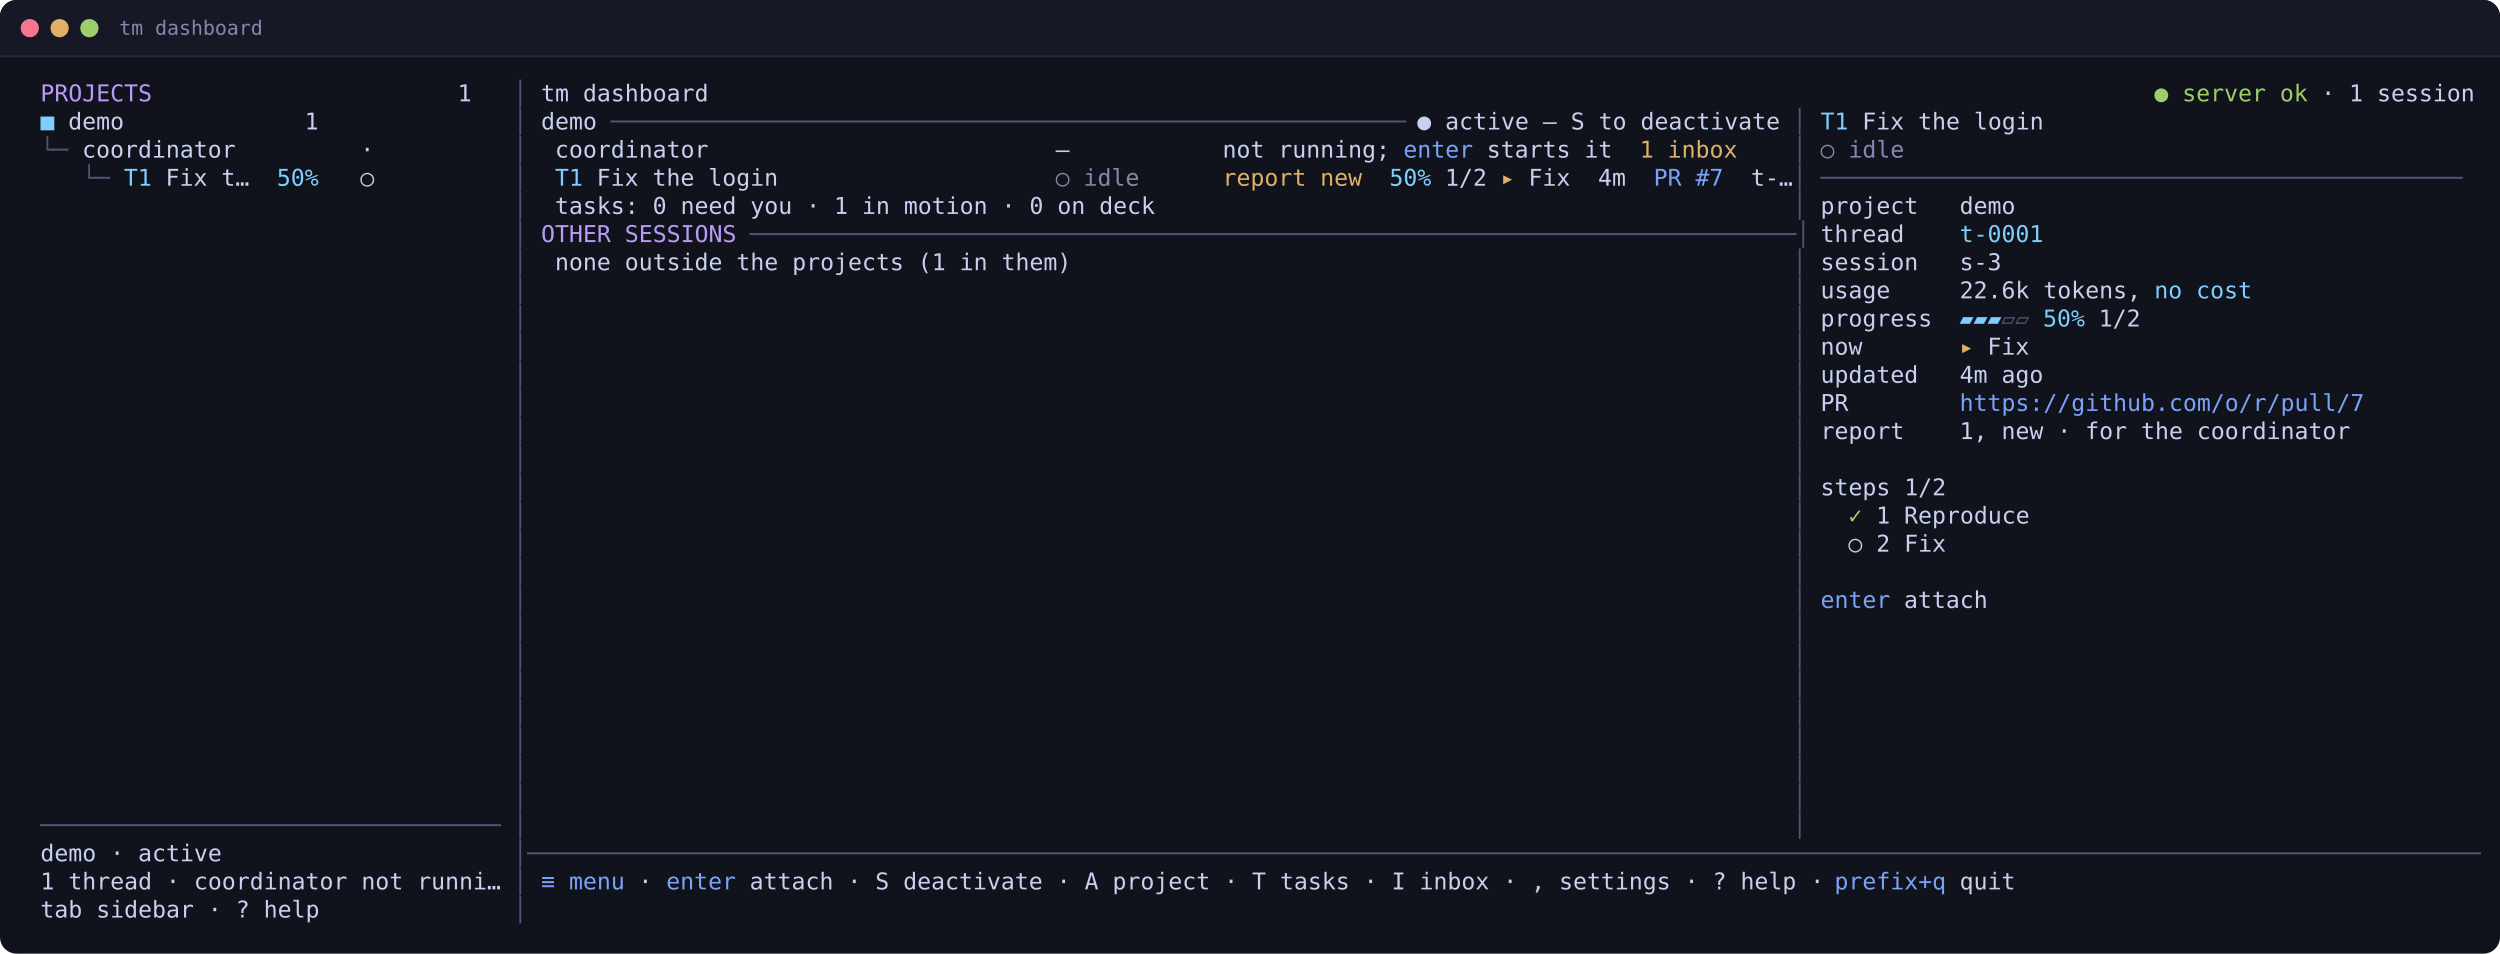
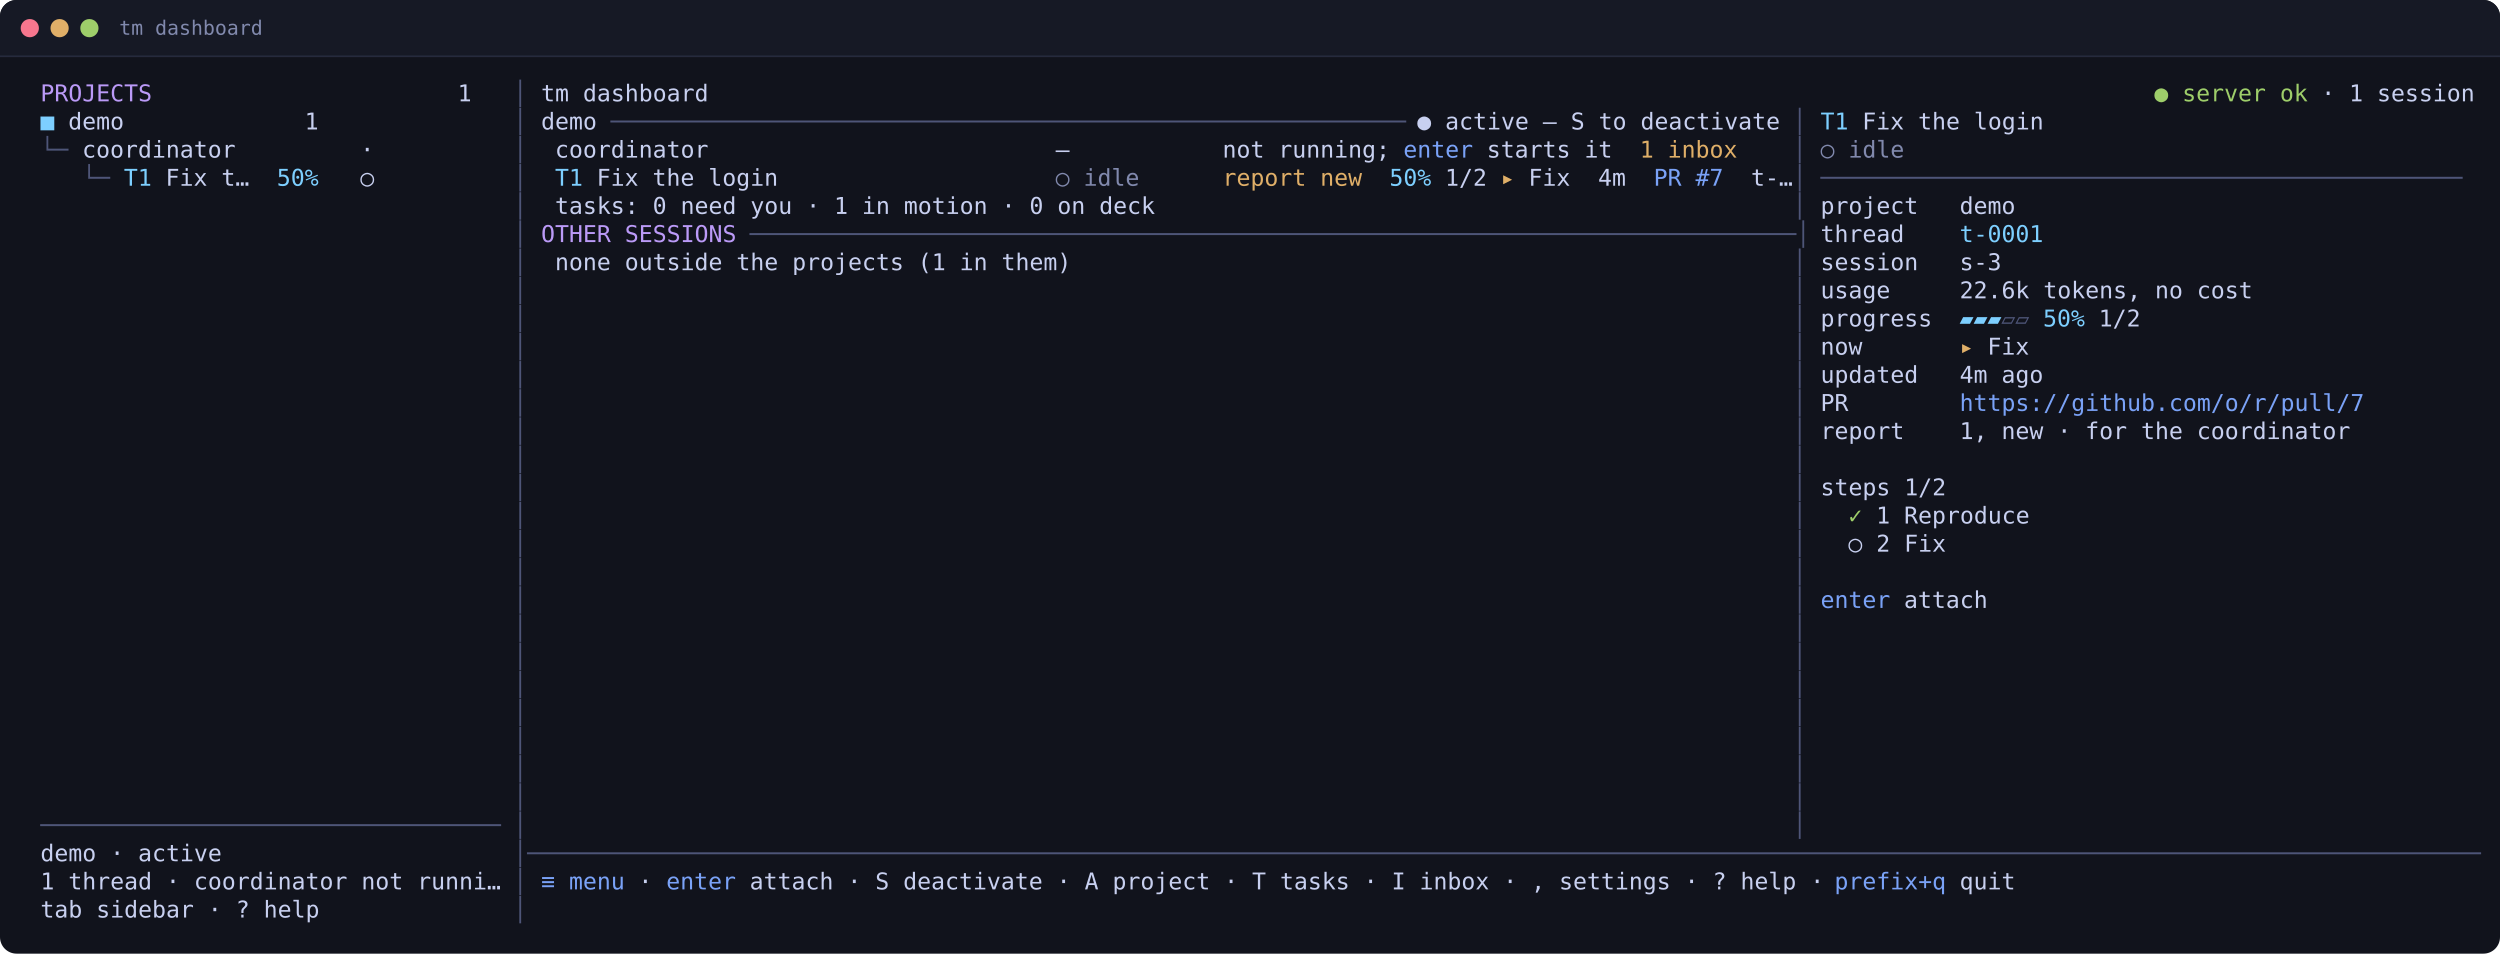
<svg xmlns="http://www.w3.org/2000/svg" width="1510" height="576" viewBox="0 0 1510 576" role="img" aria-labelledby="t">
  <style>text{font:14px ui-monospace,SFMono-Regular,Menlo,Consolas,'DejaVu Sans Mono','Liberation Mono',monospace;white-space:pre}</style>
  <rect width="1510" height="576" rx="10" fill="#11131c" />
  <rect width="1510" height="34" rx="10" fill="#161925" />
  <rect y="24" width="1510" height="10" fill="#161925" />
  <line x1="0" y1="34" x2="1510" y2="34" stroke="#262a3d" />
  <circle cx="18" cy="17" r="5.5" fill="#f7768e" />
  <circle cx="36" cy="17" r="5.5" fill="#e0af68" />
  <circle cx="54" cy="17" r="5.5" fill="#9ece6a" />
  <text x="72" y="21" fill="#8189ad" style="font-size:12px">tm dashboard</text>
  <text x="24.4" y="61.2" fill="#bb9af7" font-weight="700" textLength="67.2" lengthAdjust="spacingAndGlyphs">PROJECTS</text>
  <text x="276.4" y="61.2" fill="#c8d0f0">1</text>
  <text x="310.0" y="61.2" fill="#4e5578">│</text>
  <text x="326.8" y="61.2" fill="#c8d0f0" font-weight="700" textLength="100.8" lengthAdjust="spacingAndGlyphs">tm dashboard</text>
  <text x="1301.2" y="61.2" fill="#9ece6a" textLength="92.4" lengthAdjust="spacingAndGlyphs">● server ok</text>
  <text x="1402.0" y="61.2" fill="#c8d0f0" textLength="92.4" lengthAdjust="spacingAndGlyphs">· 1 session</text>
  <text x="24.4" y="78.2" fill="#7dcfff">■</text>
  <text x="41.2" y="78.2" fill="#c8d0f0" textLength="33.6" lengthAdjust="spacingAndGlyphs">demo</text>
  <text x="184.0" y="78.2" fill="#c8d0f0">1</text>
  <text x="310.0" y="78.2" fill="#4e5578">│</text>
  <text x="326.8" y="78.2" fill="#c8d0f0" textLength="33.6" lengthAdjust="spacingAndGlyphs">demo</text>
  <text x="368.8" y="78.2" fill="#4e5578" textLength="478.8" lengthAdjust="spacingAndGlyphs">─────────────────────────────────────────────────────────</text>
  <text x="856.0" y="78.2" fill="#c8d0f0" textLength="218.4" lengthAdjust="spacingAndGlyphs">● active — S to deactivate</text>
  <text x="1082.8" y="78.2" fill="#4e5578">│</text>
  <text x="1099.6" y="78.2" fill="#7dcfff" font-weight="700" textLength="16.8" lengthAdjust="spacingAndGlyphs">T1</text>
  <text x="1124.8" y="78.2" fill="#c8d0f0" textLength="109.2" lengthAdjust="spacingAndGlyphs">Fix the login</text>
  <text x="24.4" y="95.2" fill="#4e5578" textLength="16.8" lengthAdjust="spacingAndGlyphs">└─</text>
  <text x="49.6" y="95.2" fill="#c8d0f0" textLength="92.4" lengthAdjust="spacingAndGlyphs">coordinator</text>
  <text x="217.6" y="95.2" fill="#c8d0f0">·</text>
  <text x="310.0" y="95.2" fill="#4e5578">│</text>
  <text x="335.2" y="95.2" fill="#c8d0f0" textLength="92.4" lengthAdjust="spacingAndGlyphs">coordinator</text>
  <text x="637.6" y="95.2" fill="#c8d0f0">—</text>
  <text x="738.4" y="95.2" fill="#c8d0f0" textLength="100.8" lengthAdjust="spacingAndGlyphs">not running;</text>
  <text x="847.6" y="95.2" fill="#7aa2f7" textLength="42.0" lengthAdjust="spacingAndGlyphs">enter</text>
  <text x="898.0" y="95.2" fill="#c8d0f0" textLength="75.6" lengthAdjust="spacingAndGlyphs">starts it</text>
  <text x="990.4" y="95.2" fill="#e0af68" textLength="58.8" lengthAdjust="spacingAndGlyphs">1 inbox</text>
  <text x="1082.8" y="95.2" fill="#4e5578">│</text>
  <text x="1099.6" y="95.2" fill="#8189ad" textLength="50.4" lengthAdjust="spacingAndGlyphs">○ idle</text>
  <text x="49.6" y="112.2" fill="#4e5578" textLength="16.8" lengthAdjust="spacingAndGlyphs">└─</text>
  <text x="74.8" y="112.2" fill="#7dcfff" font-weight="700" textLength="16.8" lengthAdjust="spacingAndGlyphs">T1</text>
  <text x="100.0" y="112.2" fill="#c8d0f0" textLength="50.4" lengthAdjust="spacingAndGlyphs">Fix t…</text>
  <text x="167.2" y="112.2" fill="#7dcfff" textLength="25.2" lengthAdjust="spacingAndGlyphs">50%</text>
  <text x="217.6" y="112.2" fill="#c8d0f0">○</text>
  <text x="310.0" y="112.2" fill="#4e5578">│</text>
  <text x="335.2" y="112.2" fill="#7dcfff" font-weight="700" textLength="16.8" lengthAdjust="spacingAndGlyphs">T1</text>
  <text x="360.4" y="112.2" fill="#c8d0f0" textLength="109.2" lengthAdjust="spacingAndGlyphs">Fix the login</text>
  <text x="637.6" y="112.2" fill="#8189ad" textLength="50.4" lengthAdjust="spacingAndGlyphs">○ idle</text>
  <text x="738.4" y="112.2" fill="#e0af68" textLength="84.0" lengthAdjust="spacingAndGlyphs">report new</text>
  <text x="839.2" y="112.2" fill="#7dcfff" textLength="25.2" lengthAdjust="spacingAndGlyphs">50%</text>
  <text x="872.8" y="112.2" fill="#c8d0f0" textLength="25.2" lengthAdjust="spacingAndGlyphs">1/2</text>
  <text x="906.4" y="112.2" fill="#e0af68">▸</text>
  <text x="923.2" y="112.2" fill="#c8d0f0" textLength="25.2" lengthAdjust="spacingAndGlyphs">Fix</text>
  <text x="965.2" y="112.2" fill="#c8d0f0" textLength="16.8" lengthAdjust="spacingAndGlyphs">4m</text>
  <text x="998.8" y="112.2" fill="#7aa2f7" textLength="42.0" lengthAdjust="spacingAndGlyphs">PR #7</text>
  <text x="1057.6" y="112.2" fill="#c8d0f0" textLength="25.2" lengthAdjust="spacingAndGlyphs">t-…</text>
  <text x="1082.8" y="112.2" fill="#4e5578">│</text>
  <text x="1099.6" y="112.2" fill="#4e5578" textLength="386.4" lengthAdjust="spacingAndGlyphs">──────────────────────────────────────────────</text>
  <text x="310.0" y="129.2" fill="#4e5578">│</text>
  <text x="335.2" y="129.2" fill="#c8d0f0" textLength="361.2" lengthAdjust="spacingAndGlyphs">tasks: 0 need you · 1 in motion · 0 on deck</text>
  <text x="1082.8" y="129.2" fill="#4e5578">│</text>
  <text x="1099.6" y="129.2" fill="#c8d0f0" textLength="58.8" lengthAdjust="spacingAndGlyphs">project</text>
  <text x="1183.6" y="129.2" fill="#c8d0f0" textLength="33.6" lengthAdjust="spacingAndGlyphs">demo</text>
  <text x="310.0" y="146.2" fill="#4e5578">│</text>
  <text x="326.8" y="146.2" fill="#bb9af7" font-weight="700" textLength="117.6" lengthAdjust="spacingAndGlyphs">OTHER SESSIONS</text>
  <text x="452.8" y="146.2" fill="#4e5578" textLength="638.4" lengthAdjust="spacingAndGlyphs">───────────────────────────────────────────────────────────────────────────│</text>
  <text x="1099.6" y="146.2" fill="#c8d0f0" textLength="50.4" lengthAdjust="spacingAndGlyphs">thread</text>
  <text x="1183.6" y="146.2" fill="#7dcfff" font-weight="700" textLength="50.4" lengthAdjust="spacingAndGlyphs">t-0001</text>
  <text x="310.0" y="163.2" fill="#4e5578">│</text>
  <text x="335.2" y="163.2" fill="#c8d0f0" textLength="310.8" lengthAdjust="spacingAndGlyphs">none outside the projects (1 in them)</text>
  <text x="1082.8" y="163.2" fill="#4e5578">│</text>
  <text x="1099.6" y="163.2" fill="#c8d0f0" textLength="58.8" lengthAdjust="spacingAndGlyphs">session</text>
  <text x="1183.6" y="163.2" fill="#c8d0f0" textLength="25.2" lengthAdjust="spacingAndGlyphs">s-3</text>
  <text x="310.0" y="180.2" fill="#4e5578">│</text>
  <text x="1082.8" y="180.2" fill="#4e5578">│</text>
  <text x="1099.6" y="180.2" fill="#c8d0f0" textLength="42.0" lengthAdjust="spacingAndGlyphs">usage</text>
-   <text x="1183.6" y="180.2" fill="#c8d0f0" textLength="109.2" lengthAdjust="spacingAndGlyphs">22.6k tokens,</text>
-   <text x="1301.2" y="180.2" fill="#7dcfff" textLength="58.8" lengthAdjust="spacingAndGlyphs">no cost</text>
+   <text x="1183.6" y="180.2" fill="#c8d0f0" textLength="176.4" lengthAdjust="spacingAndGlyphs">22.6k tokens, no cost</text>
  <text x="310.0" y="197.2" fill="#4e5578">│</text>
  <text x="1082.8" y="197.2" fill="#4e5578">│</text>
  <text x="1099.6" y="197.2" fill="#c8d0f0" textLength="67.2" lengthAdjust="spacingAndGlyphs">progress</text>
  <text x="1183.6" y="197.2" fill="#7dcfff" textLength="25.2" lengthAdjust="spacingAndGlyphs">▰▰▰</text>
  <text x="1208.8" y="197.2" fill="#4e5578" textLength="16.8" lengthAdjust="spacingAndGlyphs">▱▱</text>
  <text x="1234.0" y="197.2" fill="#7dcfff" textLength="25.2" lengthAdjust="spacingAndGlyphs">50%</text>
  <text x="1267.6" y="197.2" fill="#c8d0f0" textLength="25.2" lengthAdjust="spacingAndGlyphs">1/2</text>
  <text x="310.0" y="214.2" fill="#4e5578">│</text>
  <text x="1082.8" y="214.2" fill="#4e5578">│</text>
  <text x="1099.6" y="214.2" fill="#c8d0f0" textLength="25.2" lengthAdjust="spacingAndGlyphs">now</text>
  <text x="1183.6" y="214.2" fill="#e0af68">▸</text>
  <text x="1200.4" y="214.2" fill="#c8d0f0" textLength="25.2" lengthAdjust="spacingAndGlyphs">Fix</text>
  <text x="310.0" y="231.2" fill="#4e5578">│</text>
  <text x="1082.8" y="231.2" fill="#4e5578">│</text>
  <text x="1099.6" y="231.2" fill="#c8d0f0" textLength="58.8" lengthAdjust="spacingAndGlyphs">updated</text>
  <text x="1183.6" y="231.2" fill="#c8d0f0" textLength="50.4" lengthAdjust="spacingAndGlyphs">4m ago</text>
  <text x="310.0" y="248.2" fill="#4e5578">│</text>
  <text x="1082.8" y="248.2" fill="#4e5578">│</text>
  <text x="1099.6" y="248.2" fill="#c8d0f0" textLength="16.8" lengthAdjust="spacingAndGlyphs">PR</text>
  <text x="1183.6" y="248.2" fill="#7aa2f7" textLength="243.6" lengthAdjust="spacingAndGlyphs">https://github.com/o/r/pull/7</text>
  <text x="310.0" y="265.2" fill="#4e5578">│</text>
  <text x="1082.8" y="265.2" fill="#4e5578">│</text>
  <text x="1099.6" y="265.2" fill="#c8d0f0" textLength="50.4" lengthAdjust="spacingAndGlyphs">report</text>
  <text x="1183.6" y="265.2" fill="#c8d0f0" textLength="235.2" lengthAdjust="spacingAndGlyphs">1, new · for the coordinator</text>
  <text x="310.0" y="282.2" fill="#4e5578">│</text>
  <text x="1082.8" y="282.2" fill="#4e5578">│</text>
  <text x="310.0" y="299.2" fill="#4e5578">│</text>
  <text x="1082.8" y="299.2" fill="#4e5578">│</text>
  <text x="1099.6" y="299.2" fill="#c8d0f0" textLength="75.6" lengthAdjust="spacingAndGlyphs">steps 1/2</text>
  <text x="310.0" y="316.2" fill="#4e5578">│</text>
  <text x="1082.8" y="316.2" fill="#4e5578">│</text>
  <text x="1116.4" y="316.2" fill="#9ece6a">✓</text>
  <text x="1133.2" y="316.2" fill="#c8d0f0" textLength="92.4" lengthAdjust="spacingAndGlyphs">1 Reproduce</text>
  <text x="310.0" y="333.2" fill="#4e5578">│</text>
  <text x="1082.8" y="333.2" fill="#4e5578">│</text>
  <text x="1116.4" y="333.2" fill="#c8d0f0" textLength="58.8" lengthAdjust="spacingAndGlyphs">○ 2 Fix</text>
  <text x="310.0" y="350.2" fill="#4e5578">│</text>
  <text x="1082.8" y="350.2" fill="#4e5578">│</text>
  <text x="310.0" y="367.2" fill="#4e5578">│</text>
  <text x="1082.8" y="367.2" fill="#4e5578">│</text>
  <text x="1099.6" y="367.2" fill="#7aa2f7" textLength="42.0" lengthAdjust="spacingAndGlyphs">enter</text>
  <text x="1150.0" y="367.2" fill="#c8d0f0" textLength="50.4" lengthAdjust="spacingAndGlyphs">attach</text>
  <text x="310.0" y="384.2" fill="#4e5578">│</text>
  <text x="1082.8" y="384.2" fill="#4e5578">│</text>
  <text x="310.0" y="401.2" fill="#4e5578">│</text>
  <text x="1082.8" y="401.2" fill="#4e5578">│</text>
  <text x="310.0" y="418.2" fill="#4e5578">│</text>
  <text x="1082.8" y="418.2" fill="#4e5578">│</text>
  <text x="310.0" y="435.2" fill="#4e5578">│</text>
  <text x="1082.8" y="435.2" fill="#4e5578">│</text>
  <text x="310.0" y="452.2" fill="#4e5578">│</text>
  <text x="1082.8" y="452.2" fill="#4e5578">│</text>
  <text x="310.0" y="469.2" fill="#4e5578">│</text>
  <text x="1082.8" y="469.2" fill="#4e5578">│</text>
  <text x="310.0" y="486.2" fill="#4e5578">│</text>
  <text x="1082.8" y="486.2" fill="#4e5578">│</text>
  <text x="24.4" y="503.2" fill="#4e5578" textLength="277.2" lengthAdjust="spacingAndGlyphs">─────────────────────────────────</text>
  <text x="310.0" y="503.2" fill="#4e5578">│</text>
  <text x="1082.8" y="503.2" fill="#4e5578">│</text>
  <text x="24.4" y="520.2" fill="#c8d0f0" textLength="109.2" lengthAdjust="spacingAndGlyphs">demo · active</text>
  <text x="310.0" y="520.2" fill="#4e5578" textLength="1184.4" lengthAdjust="spacingAndGlyphs">│────────────────────────────────────────────────────────────────────────────────────────────────────────────────────────────────────────────</text>
  <text x="24.4" y="537.2" fill="#c8d0f0" textLength="277.2" lengthAdjust="spacingAndGlyphs">1 thread · coordinator not runni…</text>
  <text x="310.0" y="537.2" fill="#4e5578">│</text>
  <text x="326.8" y="537.2" fill="#7aa2f7" textLength="50.4" lengthAdjust="spacingAndGlyphs">≡ menu</text>
  <text x="385.6" y="537.2" fill="#c8d0f0">·</text>
  <text x="402.4" y="537.2" fill="#7aa2f7" textLength="42.0" lengthAdjust="spacingAndGlyphs">enter</text>
  <text x="452.8" y="537.2" fill="#c8d0f0" textLength="646.8" lengthAdjust="spacingAndGlyphs">attach · S deactivate · A project · T tasks · I inbox · , settings · ? help ·</text>
  <text x="1108.0" y="537.2" fill="#7aa2f7" textLength="67.2" lengthAdjust="spacingAndGlyphs">prefix+q</text>
  <text x="1183.6" y="537.2" fill="#c8d0f0" textLength="33.6" lengthAdjust="spacingAndGlyphs">quit</text>
  <text x="24.4" y="554.2" fill="#c8d0f0" textLength="168.0" lengthAdjust="spacingAndGlyphs">tab sidebar · ? help</text>
  <text x="310.0" y="554.2" fill="#4e5578">│</text>
</svg>
